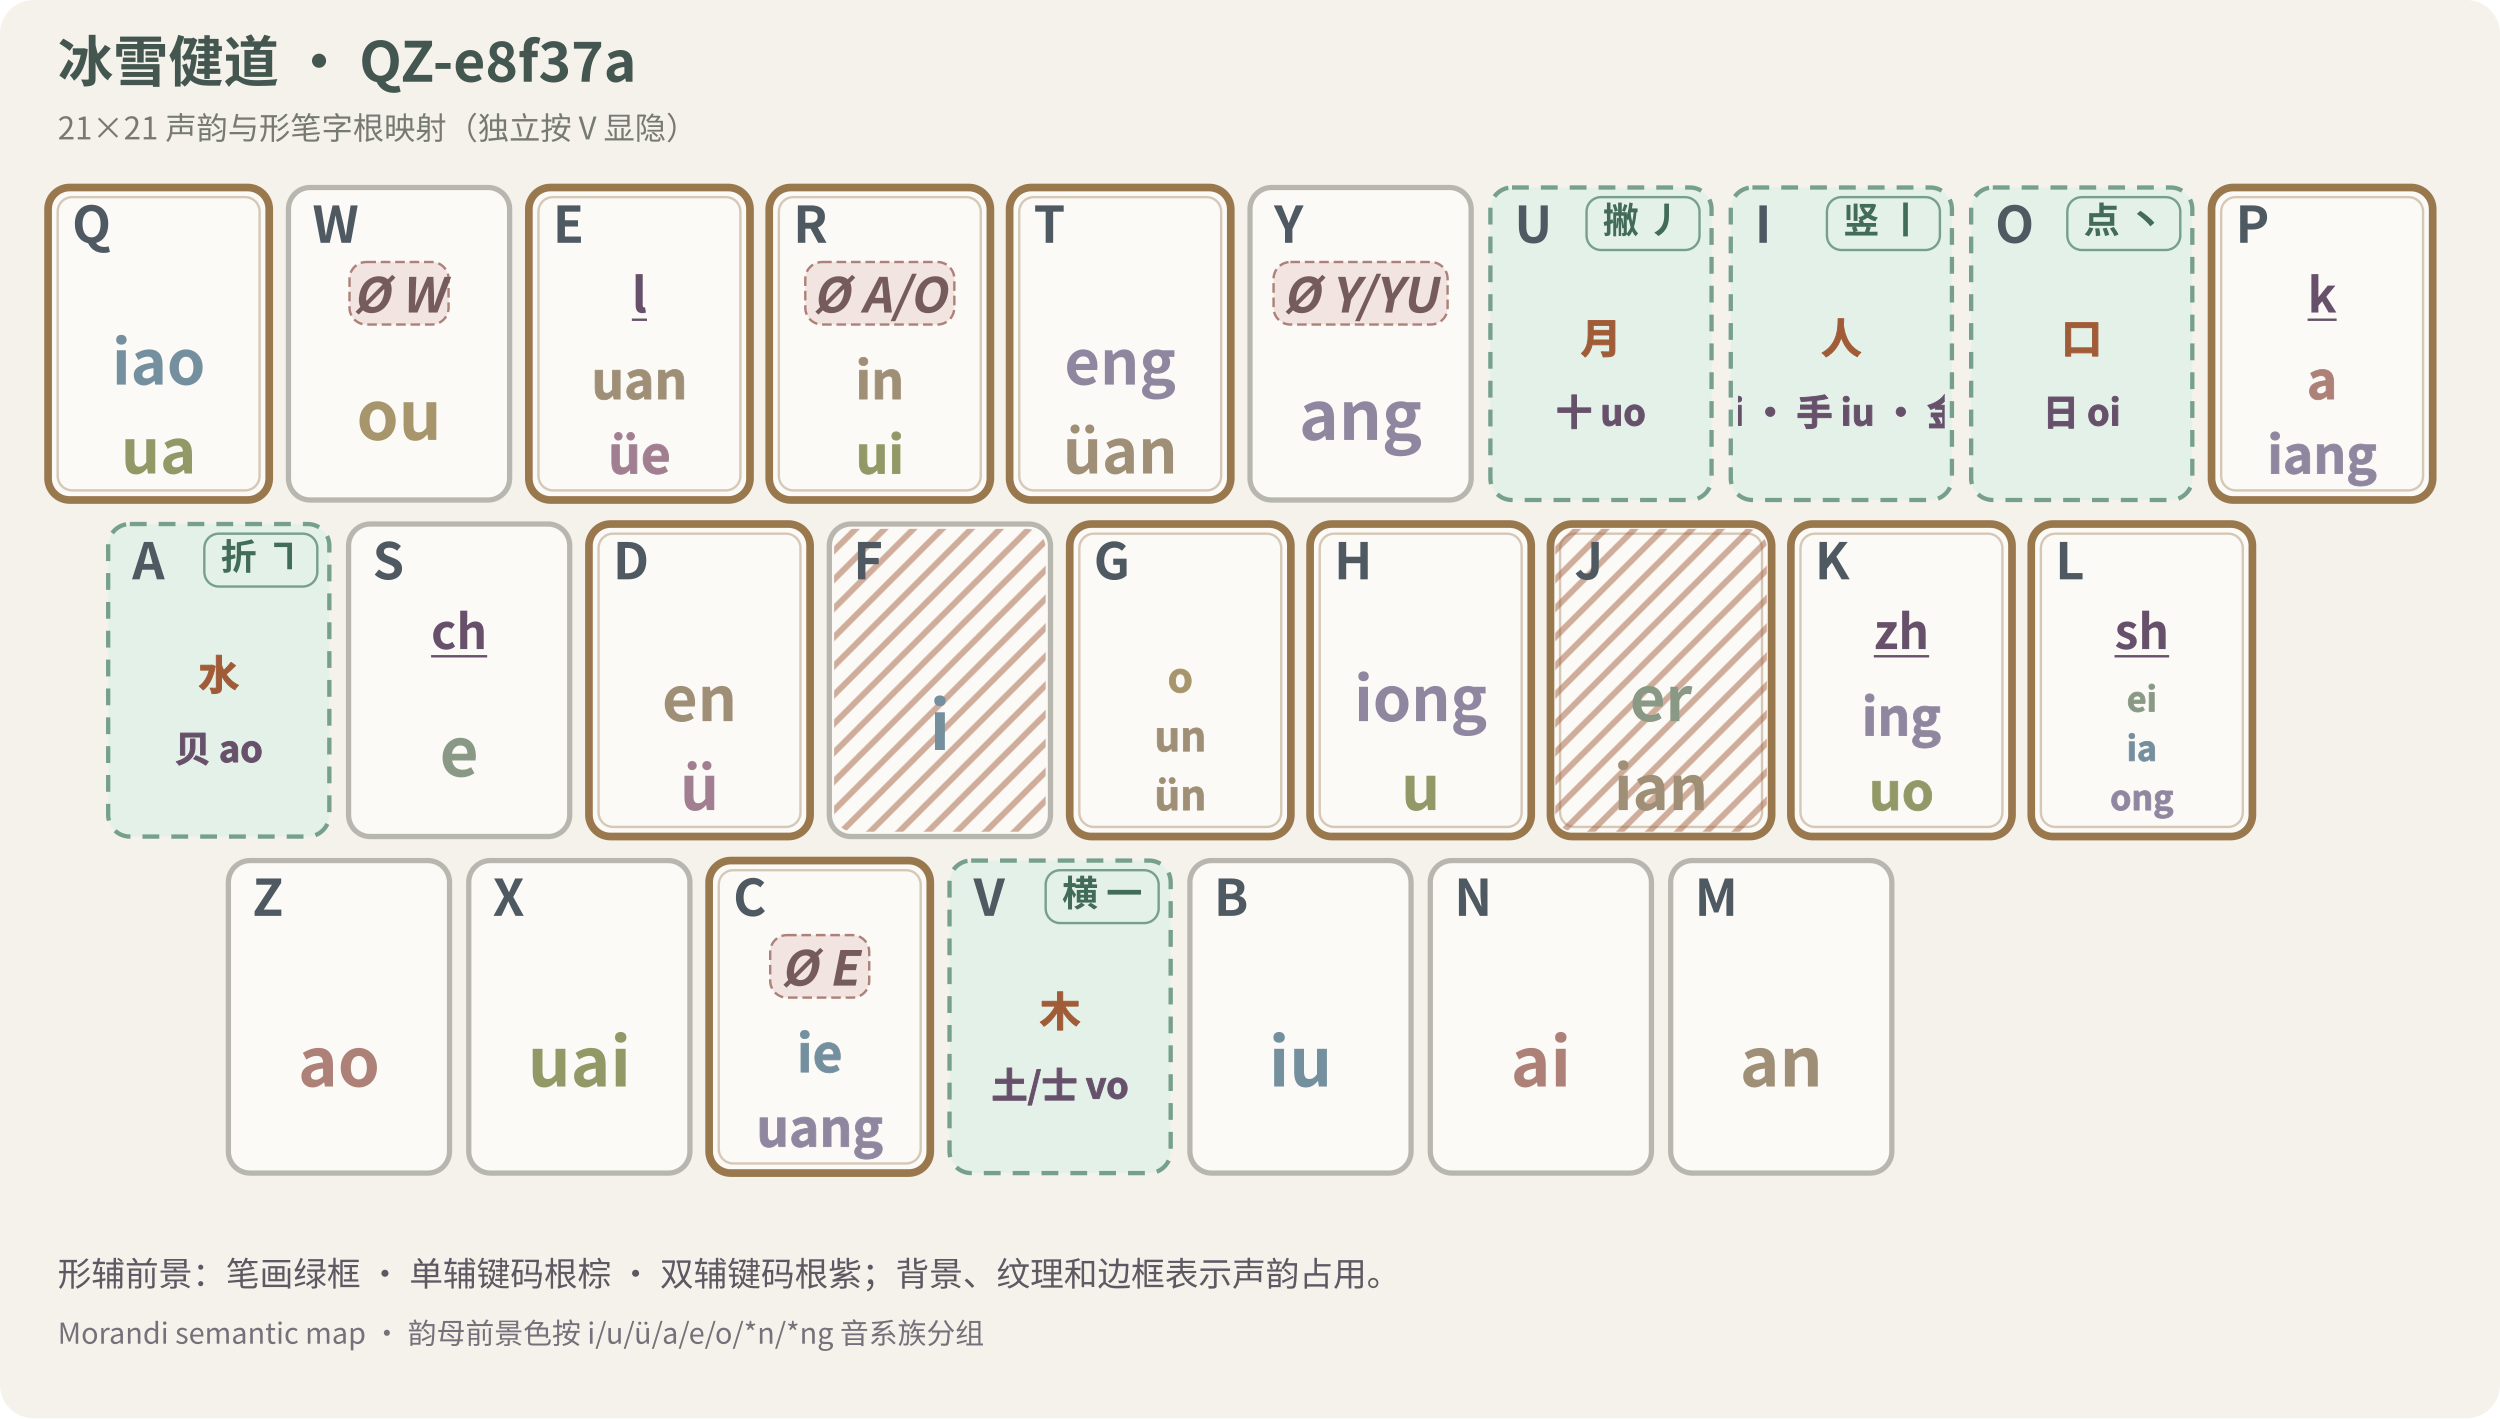
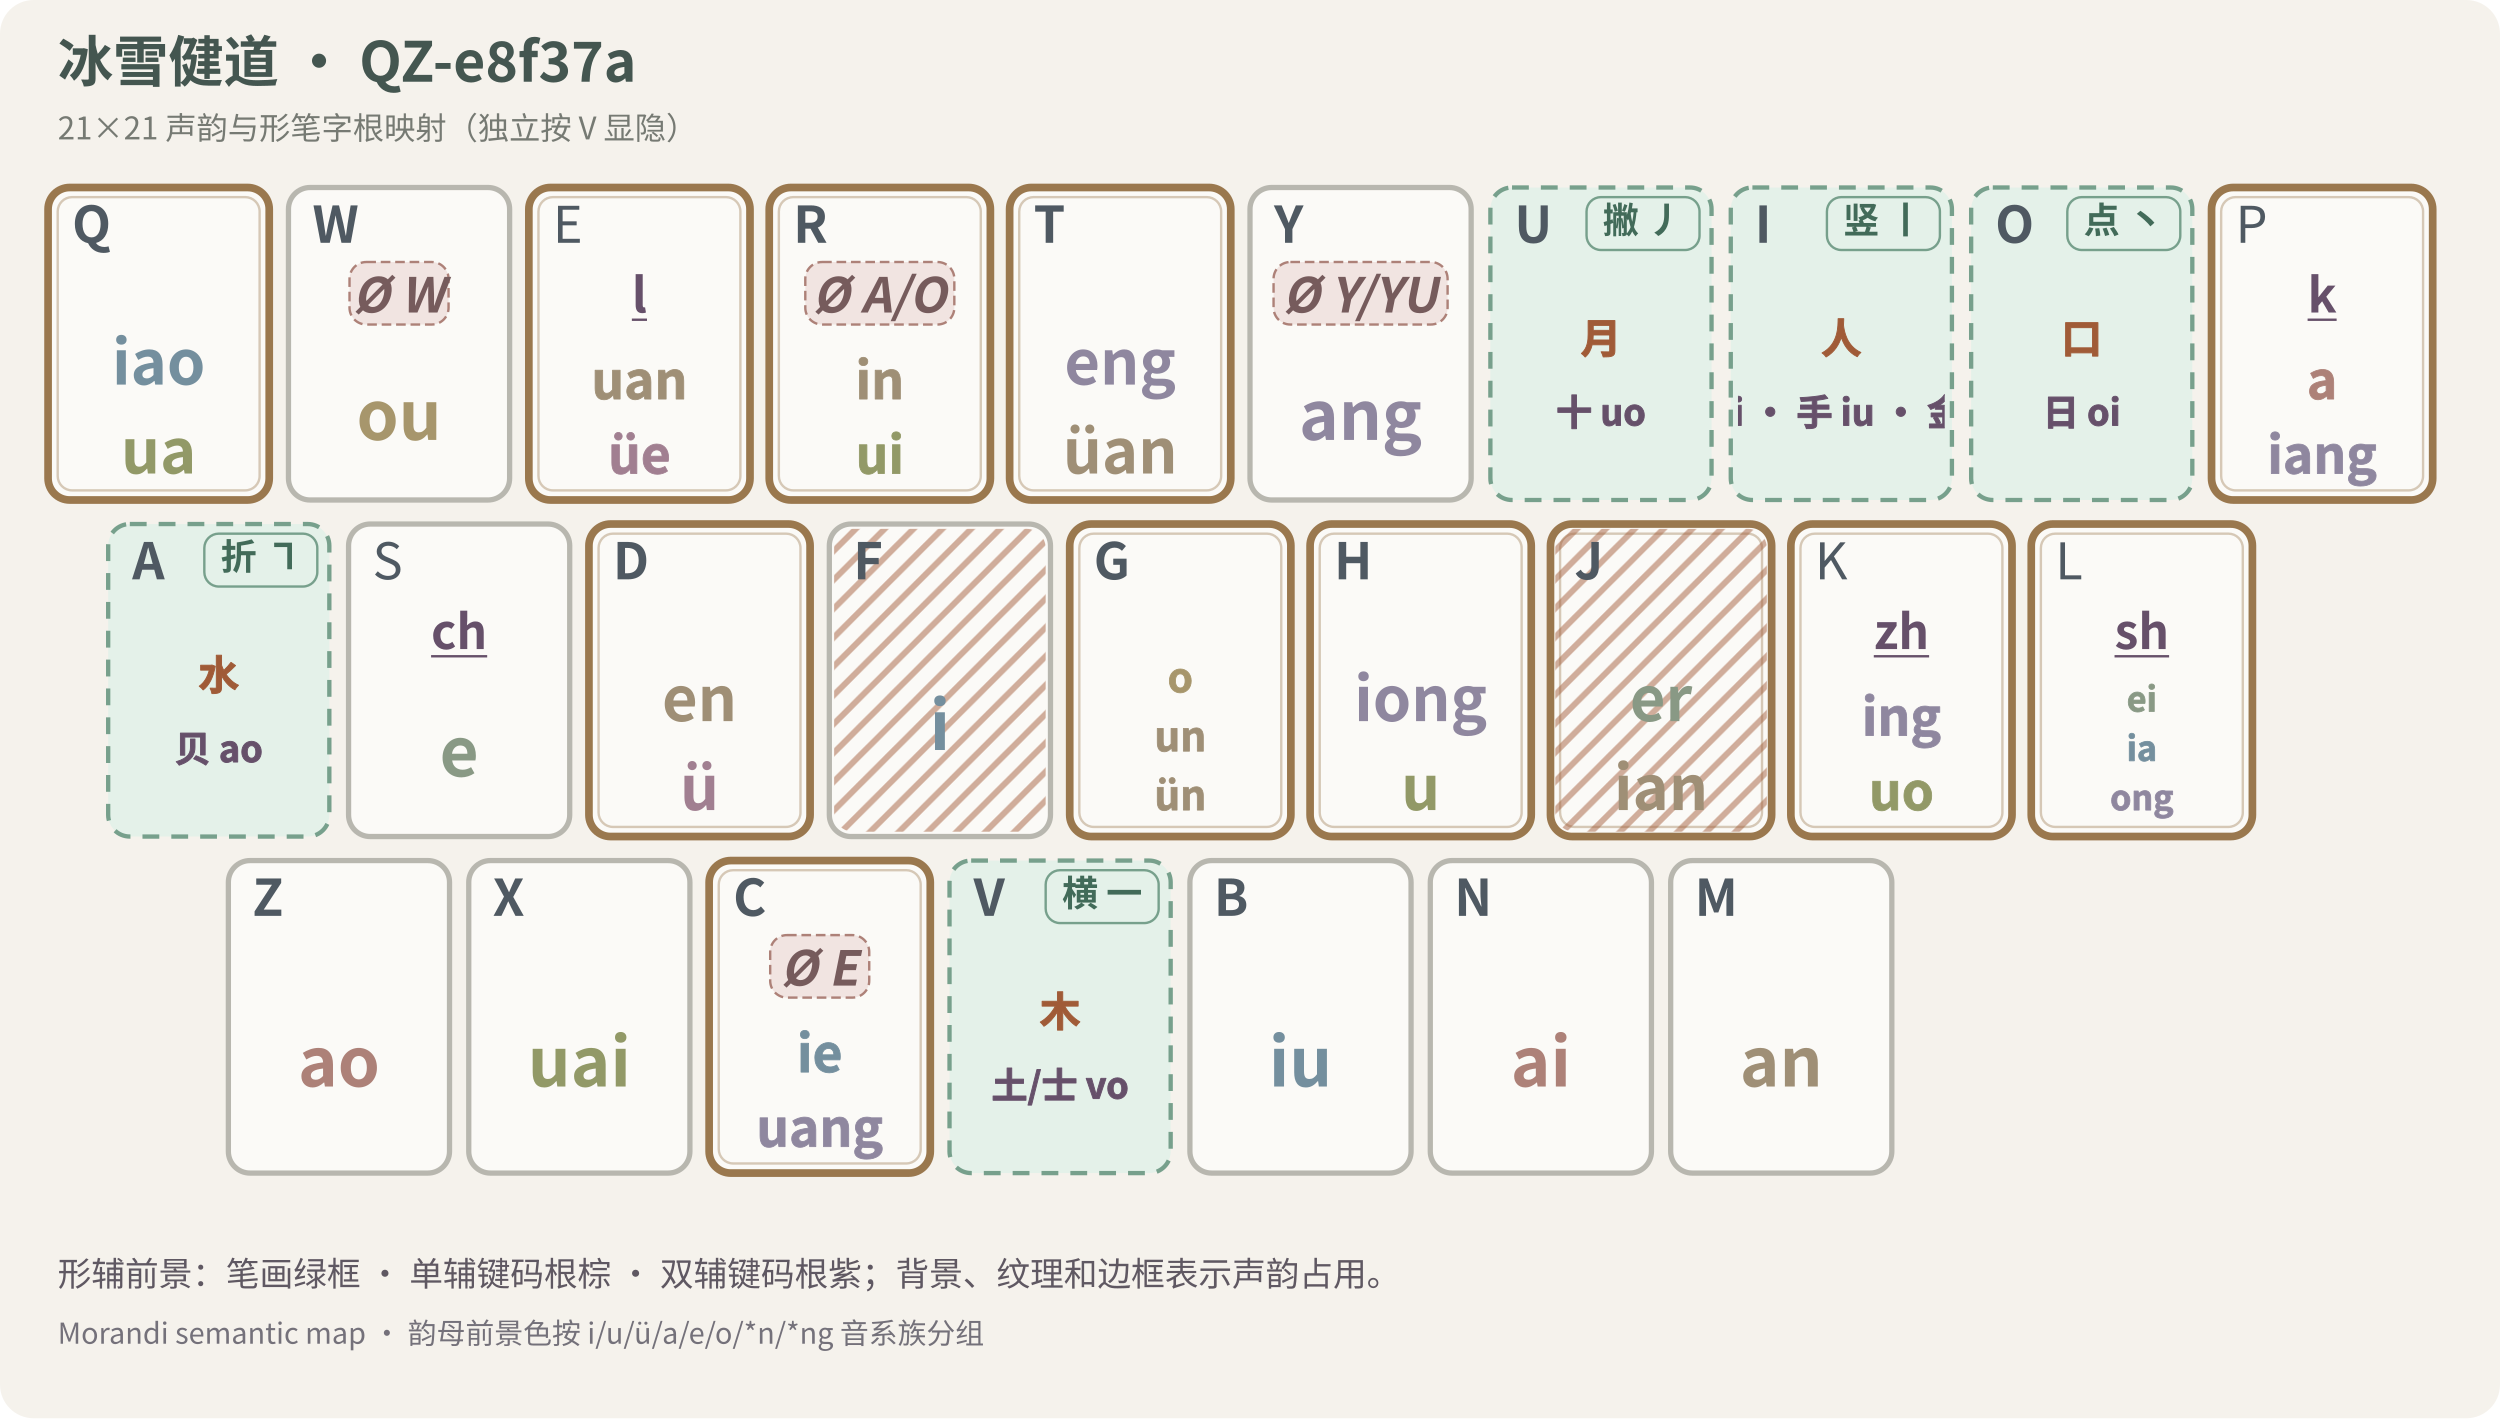
<svg xmlns="http://www.w3.org/2000/svg" class="keysvg nf4-keysvg" viewBox="0 0 1040 590" role="img" aria-labelledby="title desc">
  <defs>
    <pattern id="nf4-both" width="12" height="12" patternUnits="userSpaceOnUse">
      <rect width="12" height="12" fill="#fbfaf7" />
    </pattern>
    <pattern id="nf4-ionly" width="9" height="9" patternUnits="userSpaceOnUse">
      <rect width="9" height="9" fill="#e3eef4" />
      <path d="M2 0V9M7 0V9" stroke="#7399ad" stroke-opacity=".18" />
    </pattern>
    <pattern id="nf4-ronly" width="10" height="10" patternUnits="userSpaceOnUse">
      <rect width="10" height="10" fill="#f6ebd6" />
      <circle cx="3" cy="3" r="1.15" fill="#b39253" fill-opacity=".3" />
    </pattern>
    <pattern id="nf4-none" width="10" height="10" patternUnits="userSpaceOnUse">
      <rect width="10" height="10" fill="#eeece8" />
      <path d="M0 10L10 0" stroke="#aaa6a4" stroke-opacity=".14" />
    </pattern>
    <pattern id="nf4-multi" width="9" height="9" patternUnits="userSpaceOnUse">
      <rect width="9" height="9" fill="#f8efe2" />
      <path d="M-2 2L2-2M0 9L9 0M7 11L11 7" stroke="#9a784e" stroke-width="1.6" stroke-opacity=".27" />
    </pattern>
    <pattern id="nf4-anchor" width="12" height="12" patternUnits="userSpaceOnUse">
      <path d="M-3 3L3-3M0 12L12 0M9 15L15 9" stroke="#a05b37" stroke-width="2.5" stroke-opacity=".48" />
    </pattern>
  </defs>
  <rect width="1040" height="590" rx="14" fill="#f5f2ec" />
  <text x="24" y="34" font-family="Microsoft YaHei UI, Noto Sans CJK SC, sans-serif" font-size="23" fill="#445650" text-anchor="start" font-weight="760">冰雪健道 · QZ-e8f37a</text>
  <text x="24" y="58" font-family="Microsoft YaHei UI, Noto Sans CJK SC, sans-serif" font-size="13" fill="#767a73" text-anchor="start" font-weight="500">21×21 声韵与形笔字根映射（独立按 V 显隐）</text>
  <g data-key="Q" data-role="sound" data-multi="true">
    <clipPath id="snow_jiandao-clip-0-0">
      <rect x="23" y="81" width="86" height="124" rx="7" />
    </clipPath>
    <rect x="20" y="78" width="92" height="130" rx="9" fill="#fbfaf7" stroke="#9a784e" stroke-width="3.2" />
    <rect x="24" y="82" width="84" height="122" rx="6" fill="none" stroke="#9a784e" stroke-opacity=".38" />
    <g clip-path="url(#snow_jiandao-clip-0-0)">
      <text x="30" y="101" font-family="Microsoft YaHei UI, Noto Sans CJK SC, sans-serif" font-size="21" fill="#4f5962" text-anchor="start" font-weight="800" data-key-label="true">Q</text>
      <text x="66" y="160" font-family="Microsoft YaHei UI, Noto Sans CJK SC, sans-serif" font-size="25.53" fill="#748f9e" text-anchor="middle" font-weight="600" data-final="iao">iao</text>
      <text x="66" y="197" font-family="Microsoft YaHei UI, Noto Sans CJK SC, sans-serif" font-size="25.53" fill="#929967" text-anchor="middle" font-weight="600" data-final="ua">ua</text>
    </g>
  </g>
  <g data-key="W" data-role="sound">
    <clipPath id="snow_jiandao-clip-0-1">
      <rect x="123" y="81" width="86" height="124" rx="7" />
    </clipPath>
    <rect x="120" y="78" width="92" height="130" rx="9" fill="#fbfaf7" stroke="#b8b7af" stroke-width="2.2" />
    <g clip-path="url(#snow_jiandao-clip-0-1)">
      <text x="130" y="101" font-family="Microsoft YaHei UI, Noto Sans CJK SC, sans-serif" font-size="21" fill="#4f5962" text-anchor="start" font-weight="800" data-key-label="true">W</text>
      <rect x="145.4" y="109" width="41.2" height="26" rx="7" fill="#f1e4e1" stroke="#ad8178" stroke-dasharray="4 2" />
      <text x="166" y="130" text-anchor="middle" font-family="Microsoft YaHei UI, Noto Sans CJK SC, sans-serif" font-size="20" font-weight="700" font-style="italic" fill="#765b5c">Ø W</text>
      <text x="166" y="183" font-family="Microsoft YaHei UI, Noto Sans CJK SC, sans-serif" font-size="28" fill="#a7966c" text-anchor="middle" font-weight="600" data-final="ou">ou</text>
    </g>
  </g>
  <g data-key="E" data-role="sound" data-multi="true">
    <clipPath id="snow_jiandao-clip-0-2">
      <rect x="223" y="81" width="86" height="124" rx="7" />
    </clipPath>
    <rect x="220" y="78" width="92" height="130" rx="9" fill="#fbfaf7" stroke="#9a784e" stroke-width="3.2" />
    <rect x="224" y="82" width="84" height="122" rx="6" fill="none" stroke="#9a784e" stroke-opacity=".38" />
    <g clip-path="url(#snow_jiandao-clip-0-2)">
-       <text x="230" y="101" font-family="Microsoft YaHei UI, Noto Sans CJK SC, sans-serif" font-size="21" fill="#4f5962" text-anchor="start" font-weight="800" data-key-label="true">E</text>
+       <text x="230" y="101" font-family="Microsoft YaHei UI, Noto Sans CJK SC, sans-serif" font-size="21" fill="#4f5962" text-anchor="start" font-weight="500" data-key-label="true">E</text>
      <text x="266" y="130" text-anchor="middle" font-family="Microsoft YaHei UI, Noto Sans CJK SC, sans-serif" font-size="20" font-weight="700" text-decoration="underline" fill="#66506a">l</text>
      <text x="266" y="166" font-family="Microsoft YaHei UI, Noto Sans CJK SC, sans-serif" font-size="21.39" fill="#9f8f76" text-anchor="middle" font-weight="800" data-final="uan" paint-order="stroke" stroke="#9f8f76" stroke-width="0.35" stroke-linejoin="round">uan</text>
      <text x="266" y="197" font-family="Microsoft YaHei UI, Noto Sans CJK SC, sans-serif" font-size="21.39" fill="#a17f91" text-anchor="middle" font-weight="800" data-final="ve" paint-order="stroke" stroke="#a17f91" stroke-width="0.35" stroke-linejoin="round">üe</text>
    </g>
  </g>
  <g data-key="R" data-role="sound" data-multi="true">
    <clipPath id="snow_jiandao-clip-0-3">
      <rect x="323" y="81" width="86" height="124" rx="7" />
    </clipPath>
    <rect x="320" y="78" width="92" height="130" rx="9" fill="#fbfaf7" stroke="#9a784e" stroke-width="3.2" />
    <rect x="324" y="82" width="84" height="122" rx="6" fill="none" stroke="#9a784e" stroke-opacity=".38" />
    <g clip-path="url(#snow_jiandao-clip-0-3)">
      <text x="330" y="101" font-family="Microsoft YaHei UI, Noto Sans CJK SC, sans-serif" font-size="21" fill="#4f5962" text-anchor="start" font-weight="800" data-key-label="true">R</text>
      <rect x="335" y="109" width="62" height="26" rx="7" fill="#f1e4e1" stroke="#ad8178" stroke-dasharray="4 2" />
      <text x="366" y="130" text-anchor="middle" font-family="Microsoft YaHei UI, Noto Sans CJK SC, sans-serif" font-size="20" font-weight="700" font-style="italic" fill="#765b5c">Ø A/O</text>
      <text x="366" y="166" font-family="Microsoft YaHei UI, Noto Sans CJK SC, sans-serif" font-size="21.39" fill="#9f8f76" text-anchor="middle" font-weight="800" data-final="in" paint-order="stroke" stroke="#9f8f76" stroke-width="0.35" stroke-linejoin="round">in</text>
      <text x="366" y="197" font-family="Microsoft YaHei UI, Noto Sans CJK SC, sans-serif" font-size="21.39" fill="#929967" text-anchor="middle" font-weight="800" data-final="ui" paint-order="stroke" stroke="#929967" stroke-width="0.35" stroke-linejoin="round">ui</text>
    </g>
  </g>
  <g data-key="T" data-role="sound" data-multi="true">
    <clipPath id="snow_jiandao-clip-0-4">
      <rect x="423" y="81" width="86" height="124" rx="7" />
    </clipPath>
    <rect x="420" y="78" width="92" height="130" rx="9" fill="#fbfaf7" stroke="#9a784e" stroke-width="3.2" />
    <rect x="424" y="82" width="84" height="122" rx="6" fill="none" stroke="#9a784e" stroke-opacity=".38" />
    <g clip-path="url(#snow_jiandao-clip-0-4)">
      <text x="430" y="101" font-family="Microsoft YaHei UI, Noto Sans CJK SC, sans-serif" font-size="21" fill="#4f5962" text-anchor="start" font-weight="800" data-key-label="true">T</text>
      <text x="466" y="160" font-family="Microsoft YaHei UI, Noto Sans CJK SC, sans-serif" font-size="25.53" fill="#8f879f" text-anchor="middle" font-weight="600" data-final="eng">eng</text>
      <text x="466" y="197" font-family="Microsoft YaHei UI, Noto Sans CJK SC, sans-serif" font-size="25.53" fill="#9f8f76" text-anchor="middle" font-weight="600" data-final="van">üan</text>
    </g>
  </g>
  <g data-key="Y" data-role="sound">
    <clipPath id="snow_jiandao-clip-0-5">
      <rect x="523" y="81" width="86" height="124" rx="7" />
    </clipPath>
    <rect x="520" y="78" width="92" height="130" rx="9" fill="#fbfaf7" stroke="#b8b7af" stroke-width="2.2" />
    <g clip-path="url(#snow_jiandao-clip-0-5)">
      <text x="530" y="101" font-family="Microsoft YaHei UI, Noto Sans CJK SC, sans-serif" font-size="21" fill="#4f5962" text-anchor="start" font-weight="800" data-key-label="true">Y</text>
      <rect x="529.8" y="109" width="72.4" height="26" rx="7" fill="#f1e4e1" stroke="#ad8178" stroke-dasharray="4 2" />
      <text x="566" y="130" text-anchor="middle" font-family="Microsoft YaHei UI, Noto Sans CJK SC, sans-serif" font-size="20" font-weight="700" font-style="italic" fill="#765b5c">Ø Y/YU</text>
      <text x="566" y="183" font-family="Microsoft YaHei UI, Noto Sans CJK SC, sans-serif" font-size="28" fill="#8f879f" text-anchor="middle" font-weight="600" data-final="ang">ang</text>
    </g>
  </g>
  <g data-key="U" data-role="auxiliary-only">
    <clipPath id="snow_jiandao-clip-0-6">
      <rect x="623" y="81" width="86" height="124" rx="7" />
    </clipPath>
    <rect x="620" y="78" width="92" height="130" rx="9" fill="#e4f1e9" stroke="#77a08c" stroke-width="1.8" stroke-dasharray="7 5" />
    <g clip-path="url(#snow_jiandao-clip-0-6)">
      <text x="630" y="101" font-family="Microsoft YaHei UI, Noto Sans CJK SC, sans-serif" font-size="21" fill="#4f5962" text-anchor="start" font-weight="800" data-key-label="true">U</text>
      <g data-aux-badge="stroke">
        <rect x="660" y="82" width="47" height="22" rx="6" fill="#e4f1e9" stroke="#77a08c" />
        <text x="683.5" y="97" font-family="Microsoft YaHei UI, Noto Sans CJK SC, sans-serif" font-size="15" fill="#426b59" text-anchor="middle" font-weight="750" data-aux-kind="stroke">撇 丿</text>
      </g>
      <text x="666" y="147" font-family="Microsoft YaHei UI, Noto Sans CJK SC, sans-serif" font-size="17" fill="#a05b37" text-anchor="middle" font-weight="800" data-aux-kind="single-root" paint-order="stroke" stroke="#a05b37" stroke-width="0.4" stroke-linejoin="round">月</text>
      <text x="666" y="177" font-family="Microsoft YaHei UI, Noto Sans CJK SC, sans-serif" font-size="15" fill="#66506a" text-anchor="middle" font-weight="800" data-aux-kind="double-root" paint-order="stroke" stroke="#66506a" stroke-width="0.4" stroke-linejoin="round">十 uo</text>
    </g>
  </g>
  <g data-key="I" data-role="auxiliary-only">
    <clipPath id="snow_jiandao-clip-0-7">
      <rect x="723" y="81" width="86" height="124" rx="7" />
    </clipPath>
    <rect x="720" y="78" width="92" height="130" rx="9" fill="#e4f1e9" stroke="#77a08c" stroke-width="1.8" stroke-dasharray="7 5" />
    <g clip-path="url(#snow_jiandao-clip-0-7)">
      <text x="730" y="101" font-family="Microsoft YaHei UI, Noto Sans CJK SC, sans-serif" font-size="21" fill="#4f5962" text-anchor="start" font-weight="800" data-key-label="true">I</text>
      <g data-aux-badge="stroke">
        <rect x="760" y="82" width="47" height="22" rx="6" fill="#e4f1e9" stroke="#77a08c" />
        <text x="783.5" y="97" font-family="Microsoft YaHei UI, Noto Sans CJK SC, sans-serif" font-size="15" fill="#426b59" text-anchor="middle" font-weight="750" data-aux-kind="stroke">竖 丨</text>
      </g>
      <text x="766" y="147" font-family="Microsoft YaHei UI, Noto Sans CJK SC, sans-serif" font-size="17" fill="#a05b37" text-anchor="middle" font-weight="800" data-aux-kind="single-root" paint-order="stroke" stroke="#a05b37" stroke-width="0.4" stroke-linejoin="round">人</text>
      <text x="766" y="177" font-family="Microsoft YaHei UI, Noto Sans CJK SC, sans-serif" font-size="15" fill="#66506a" text-anchor="middle" font-weight="800" data-aux-kind="double-root" textLength="76" lengthAdjust="spacingAndGlyphs" paint-order="stroke" stroke="#66506a" stroke-width="0.4" stroke-linejoin="round">艹 ii · 手 iu · 金 io</text>
    </g>
  </g>
  <g data-key="O" data-role="auxiliary-only">
    <clipPath id="snow_jiandao-clip-0-8">
      <rect x="823" y="81" width="86" height="124" rx="7" />
    </clipPath>
    <rect x="820" y="78" width="92" height="130" rx="9" fill="#e4f1e9" stroke="#77a08c" stroke-width="1.8" stroke-dasharray="7 5" />
    <g clip-path="url(#snow_jiandao-clip-0-8)">
      <text x="830" y="101" font-family="Microsoft YaHei UI, Noto Sans CJK SC, sans-serif" font-size="21" fill="#4f5962" text-anchor="start" font-weight="800" data-key-label="true">O</text>
      <g data-aux-badge="stroke">
        <rect x="860" y="82" width="47" height="22" rx="6" fill="#e4f1e9" stroke="#77a08c" />
        <text x="883.5" y="97" font-family="Microsoft YaHei UI, Noto Sans CJK SC, sans-serif" font-size="15" fill="#426b59" text-anchor="middle" font-weight="750" data-aux-kind="stroke">点 丶</text>
      </g>
      <text x="866" y="147" font-family="Microsoft YaHei UI, Noto Sans CJK SC, sans-serif" font-size="17" fill="#a05b37" text-anchor="middle" font-weight="800" data-aux-kind="single-root" paint-order="stroke" stroke="#a05b37" stroke-width="0.4" stroke-linejoin="round">口</text>
      <text x="866" y="177" font-family="Microsoft YaHei UI, Noto Sans CJK SC, sans-serif" font-size="15" fill="#66506a" text-anchor="middle" font-weight="800" data-aux-kind="double-root" paint-order="stroke" stroke="#66506a" stroke-width="0.4" stroke-linejoin="round">日 oi</text>
    </g>
  </g>
  <g data-key="P" data-role="sound" data-multi="true">
    <clipPath id="snow_jiandao-clip-0-9">
      <rect x="923" y="81" width="86" height="124" rx="7" />
    </clipPath>
    <rect x="920" y="78" width="92" height="130" rx="9" fill="#fbfaf7" stroke="#9a784e" stroke-width="3.2" />
    <rect x="924" y="82" width="84" height="122" rx="6" fill="none" stroke="#9a784e" stroke-opacity=".38" />
    <g clip-path="url(#snow_jiandao-clip-0-9)">
-       <text x="930" y="101" font-family="Microsoft YaHei UI, Noto Sans CJK SC, sans-serif" font-size="21" fill="#4f5962" text-anchor="start" font-weight="800" data-key-label="true">P</text>
+       <text x="930" y="101" font-family="Microsoft YaHei UI, Noto Sans CJK SC, sans-serif" font-size="21" fill="#4f5962" text-anchor="start" font-weight="500" data-key-label="true">P</text>
      <text x="966" y="130" text-anchor="middle" font-family="Microsoft YaHei UI, Noto Sans CJK SC, sans-serif" font-size="20" font-weight="700" text-decoration="underline" fill="#66506a">k</text>
      <text x="966" y="166" font-family="Microsoft YaHei UI, Noto Sans CJK SC, sans-serif" font-size="21.39" fill="#ad8178" text-anchor="middle" font-weight="800" data-final="a" paint-order="stroke" stroke="#ad8178" stroke-width="0.35" stroke-linejoin="round">a</text>
      <text x="966" y="197" font-family="Microsoft YaHei UI, Noto Sans CJK SC, sans-serif" font-size="21.39" fill="#8f879f" text-anchor="middle" font-weight="800" data-final="iang" paint-order="stroke" stroke="#8f879f" stroke-width="0.35" stroke-linejoin="round">iang</text>
    </g>
  </g>
  <g data-key="A" data-role="auxiliary-only">
    <clipPath id="snow_jiandao-clip-1-0">
      <rect x="48" y="221" width="86" height="124" rx="7" />
    </clipPath>
    <rect x="45" y="218" width="92" height="130" rx="9" fill="#e4f1e9" stroke="#77a08c" stroke-width="1.8" stroke-dasharray="7 5" />
    <g clip-path="url(#snow_jiandao-clip-1-0)">
      <text x="55" y="241" font-family="Microsoft YaHei UI, Noto Sans CJK SC, sans-serif" font-size="21" fill="#4f5962" text-anchor="start" font-weight="800" data-key-label="true">A</text>
      <g data-aux-badge="stroke">
        <rect x="85" y="222" width="47" height="22" rx="6" fill="#e4f1e9" stroke="#77a08c" />
        <text x="108.5" y="237" font-family="Microsoft YaHei UI, Noto Sans CJK SC, sans-serif" font-size="15" fill="#426b59" text-anchor="middle" font-weight="750" data-aux-kind="stroke">折 ㇕</text>
      </g>
      <text x="91" y="287" font-family="Microsoft YaHei UI, Noto Sans CJK SC, sans-serif" font-size="17" fill="#a05b37" text-anchor="middle" font-weight="800" data-aux-kind="single-root" paint-order="stroke" stroke="#a05b37" stroke-width="0.4" stroke-linejoin="round">水</text>
      <text x="91" y="317" font-family="Microsoft YaHei UI, Noto Sans CJK SC, sans-serif" font-size="15" fill="#66506a" text-anchor="middle" font-weight="800" data-aux-kind="double-root" paint-order="stroke" stroke="#66506a" stroke-width="0.4" stroke-linejoin="round">贝 ao</text>
    </g>
  </g>
  <g data-key="S" data-role="sound">
    <clipPath id="snow_jiandao-clip-1-1">
      <rect x="148" y="221" width="86" height="124" rx="7" />
    </clipPath>
    <rect x="145" y="218" width="92" height="130" rx="9" fill="#fbfaf7" stroke="#b8b7af" stroke-width="2.2" />
    <g clip-path="url(#snow_jiandao-clip-1-1)">
-       <text x="155" y="241" font-family="Microsoft YaHei UI, Noto Sans CJK SC, sans-serif" font-size="21" fill="#4f5962" text-anchor="start" font-weight="800" data-key-label="true">S</text>
+       <text x="155" y="241" font-family="Microsoft YaHei UI, Noto Sans CJK SC, sans-serif" font-size="21" fill="#4f5962" text-anchor="start" font-weight="500" data-key-label="true">S</text>
      <text x="191" y="270" text-anchor="middle" font-family="Microsoft YaHei UI, Noto Sans CJK SC, sans-serif" font-size="20" font-weight="700" text-decoration="underline" fill="#66506a">ch</text>
      <text x="191" y="323" font-family="Microsoft YaHei UI, Noto Sans CJK SC, sans-serif" font-size="28" fill="#899985" text-anchor="middle" font-weight="600" data-final="e">e</text>
    </g>
  </g>
  <g data-key="D" data-role="sound" data-multi="true">
    <clipPath id="snow_jiandao-clip-1-2">
      <rect x="248" y="221" width="86" height="124" rx="7" />
    </clipPath>
    <rect x="245" y="218" width="92" height="130" rx="9" fill="#fbfaf7" stroke="#9a784e" stroke-width="3.2" />
    <rect x="249" y="222" width="84" height="122" rx="6" fill="none" stroke="#9a784e" stroke-opacity=".38" />
    <g clip-path="url(#snow_jiandao-clip-1-2)">
      <text x="255" y="241" font-family="Microsoft YaHei UI, Noto Sans CJK SC, sans-serif" font-size="21" fill="#4f5962" text-anchor="start" font-weight="800" data-key-label="true">D</text>
      <text x="291" y="300" font-family="Microsoft YaHei UI, Noto Sans CJK SC, sans-serif" font-size="25.53" fill="#9f8f76" text-anchor="middle" font-weight="600" data-final="en">en</text>
      <text x="291" y="337" font-family="Microsoft YaHei UI, Noto Sans CJK SC, sans-serif" font-size="25.53" fill="#a17f91" text-anchor="middle" font-weight="600" data-final="v">ü</text>
    </g>
  </g>
  <g data-key="F" data-role="sound">
    <clipPath id="snow_jiandao-clip-1-3">
      <rect x="348" y="221" width="86" height="124" rx="7" />
    </clipPath>
    <rect x="345" y="218" width="92" height="130" rx="9" fill="#fbfaf7" stroke="#b8b7af" stroke-width="2.2" />
    <rect x="347" y="220" width="88" height="126" rx="8" fill="url(#nf4-anchor)" pointer-events="none" />
    <g clip-path="url(#snow_jiandao-clip-1-3)">
      <text x="355" y="241" font-family="Microsoft YaHei UI, Noto Sans CJK SC, sans-serif" font-size="21" fill="#4f5962" text-anchor="start" font-weight="800" data-key-label="true">F</text>
      <text x="391" y="312" font-family="Microsoft YaHei UI, Noto Sans CJK SC, sans-serif" font-size="28" fill="#748f9e" text-anchor="middle" font-weight="600" data-final="i">i</text>
    </g>
  </g>
  <g data-key="G" data-role="sound" data-multi="true">
    <clipPath id="snow_jiandao-clip-1-4">
      <rect x="448" y="221" width="86" height="124" rx="7" />
    </clipPath>
    <rect x="445" y="218" width="92" height="130" rx="9" fill="#fbfaf7" stroke="#9a784e" stroke-width="3.2" />
    <rect x="449" y="222" width="84" height="122" rx="6" fill="none" stroke="#9a784e" stroke-opacity=".38" />
    <g clip-path="url(#snow_jiandao-clip-1-4)">
      <text x="455" y="241" font-family="Microsoft YaHei UI, Noto Sans CJK SC, sans-serif" font-size="21" fill="#4f5962" text-anchor="start" font-weight="800" data-key-label="true">G</text>
      <text x="491" y="288" font-family="Microsoft YaHei UI, Noto Sans CJK SC, sans-serif" font-size="16.905" fill="#a7966c" text-anchor="middle" font-weight="800" data-final="o" paint-order="stroke" stroke="#a7966c" stroke-width="0.35" stroke-linejoin="round">o</text>
      <text x="491" y="312.5" font-family="Microsoft YaHei UI, Noto Sans CJK SC, sans-serif" font-size="16.905" fill="#9f8f76" text-anchor="middle" font-weight="800" data-final="un" paint-order="stroke" stroke="#9f8f76" stroke-width="0.35" stroke-linejoin="round">un</text>
      <text x="491" y="337" font-family="Microsoft YaHei UI, Noto Sans CJK SC, sans-serif" font-size="16.905" fill="#9f8f76" text-anchor="middle" font-weight="800" data-final="vn" paint-order="stroke" stroke="#9f8f76" stroke-width="0.35" stroke-linejoin="round">ün</text>
    </g>
  </g>
  <g data-key="H" data-role="sound" data-multi="true">
    <clipPath id="snow_jiandao-clip-1-5">
      <rect x="548" y="221" width="86" height="124" rx="7" />
    </clipPath>
    <rect x="545" y="218" width="92" height="130" rx="9" fill="#fbfaf7" stroke="#9a784e" stroke-width="3.2" />
    <rect x="549" y="222" width="84" height="122" rx="6" fill="none" stroke="#9a784e" stroke-opacity=".38" />
    <g clip-path="url(#snow_jiandao-clip-1-5)">
      <text x="555" y="241" font-family="Microsoft YaHei UI, Noto Sans CJK SC, sans-serif" font-size="21" fill="#4f5962" text-anchor="start" font-weight="800" data-key-label="true">H</text>
      <text x="591" y="300" font-family="Microsoft YaHei UI, Noto Sans CJK SC, sans-serif" font-size="25.53" fill="#8f879f" text-anchor="middle" font-weight="600" data-final="iong">iong</text>
      <text x="591" y="337" font-family="Microsoft YaHei UI, Noto Sans CJK SC, sans-serif" font-size="25.53" fill="#929967" text-anchor="middle" font-weight="600" data-final="u">u</text>
    </g>
  </g>
  <g data-key="J" data-role="sound" data-multi="true">
    <clipPath id="snow_jiandao-clip-1-6">
      <rect x="648" y="221" width="86" height="124" rx="7" />
    </clipPath>
    <rect x="645" y="218" width="92" height="130" rx="9" fill="#fbfaf7" stroke="#9a784e" stroke-width="3.2" />
    <rect x="649" y="222" width="84" height="122" rx="6" fill="none" stroke="#9a784e" stroke-opacity=".38" />
    <rect x="647" y="220" width="88" height="126" rx="8" fill="url(#nf4-anchor)" pointer-events="none" />
    <g clip-path="url(#snow_jiandao-clip-1-6)">
      <text x="655" y="241" font-family="Microsoft YaHei UI, Noto Sans CJK SC, sans-serif" font-size="21" fill="#4f5962" text-anchor="start" font-weight="800" data-key-label="true">J</text>
      <text x="691" y="300" font-family="Microsoft YaHei UI, Noto Sans CJK SC, sans-serif" font-size="25.53" fill="#899985" text-anchor="middle" font-weight="600" data-final="er">er</text>
      <text x="691" y="337" font-family="Microsoft YaHei UI, Noto Sans CJK SC, sans-serif" font-size="25.53" fill="#9f8f76" text-anchor="middle" font-weight="600" data-final="ian">ian</text>
    </g>
  </g>
  <g data-key="K" data-role="sound" data-multi="true">
    <clipPath id="snow_jiandao-clip-1-7">
      <rect x="748" y="221" width="86" height="124" rx="7" />
    </clipPath>
    <rect x="745" y="218" width="92" height="130" rx="9" fill="#fbfaf7" stroke="#9a784e" stroke-width="3.2" />
    <rect x="749" y="222" width="84" height="122" rx="6" fill="none" stroke="#9a784e" stroke-opacity=".38" />
    <g clip-path="url(#snow_jiandao-clip-1-7)">
-       <text x="755" y="241" font-family="Microsoft YaHei UI, Noto Sans CJK SC, sans-serif" font-size="21" fill="#4f5962" text-anchor="start" font-weight="800" data-key-label="true">K</text>
+       <text x="755" y="241" font-family="Microsoft YaHei UI, Noto Sans CJK SC, sans-serif" font-size="21" fill="#4f5962" text-anchor="start" font-weight="500" data-key-label="true">K</text>
      <text x="791" y="270" text-anchor="middle" font-family="Microsoft YaHei UI, Noto Sans CJK SC, sans-serif" font-size="20" font-weight="700" text-decoration="underline" fill="#66506a">zh</text>
      <text x="791" y="306" font-family="Microsoft YaHei UI, Noto Sans CJK SC, sans-serif" font-size="21.39" fill="#8f879f" text-anchor="middle" font-weight="800" data-final="ing" paint-order="stroke" stroke="#8f879f" stroke-width="0.35" stroke-linejoin="round">ing</text>
      <text x="791" y="337" font-family="Microsoft YaHei UI, Noto Sans CJK SC, sans-serif" font-size="21.39" fill="#929967" text-anchor="middle" font-weight="800" data-final="uo" paint-order="stroke" stroke="#929967" stroke-width="0.35" stroke-linejoin="round">uo</text>
    </g>
  </g>
  <g data-key="L" data-role="sound" data-multi="true">
    <clipPath id="snow_jiandao-clip-1-8">
      <rect x="848" y="221" width="86" height="124" rx="7" />
    </clipPath>
    <rect x="845" y="218" width="92" height="130" rx="9" fill="#fbfaf7" stroke="#9a784e" stroke-width="3.2" />
    <rect x="849" y="222" width="84" height="122" rx="6" fill="none" stroke="#9a784e" stroke-opacity=".38" />
    <g clip-path="url(#snow_jiandao-clip-1-8)">
-       <text x="855" y="241" font-family="Microsoft YaHei UI, Noto Sans CJK SC, sans-serif" font-size="21" fill="#4f5962" text-anchor="start" font-weight="800" data-key-label="true">L</text>
+       <text x="855" y="241" font-family="Microsoft YaHei UI, Noto Sans CJK SC, sans-serif" font-size="21" fill="#4f5962" text-anchor="start" font-weight="500" data-key-label="true">L</text>
      <text x="891" y="270" text-anchor="middle" font-family="Microsoft YaHei UI, Noto Sans CJK SC, sans-serif" font-size="20" font-weight="700" text-decoration="underline" fill="#66506a">sh</text>
      <text x="891" y="296" font-family="Microsoft YaHei UI, Noto Sans CJK SC, sans-serif" font-size="14.145" fill="#899985" text-anchor="middle" font-weight="800" data-final="ei" paint-order="stroke" stroke="#899985" stroke-width="0.35" stroke-linejoin="round">ei</text>
      <text x="891" y="316.5" font-family="Microsoft YaHei UI, Noto Sans CJK SC, sans-serif" font-size="14.145" fill="#748f9e" text-anchor="middle" font-weight="800" data-final="ia" paint-order="stroke" stroke="#748f9e" stroke-width="0.35" stroke-linejoin="round">ia</text>
      <text x="891" y="337" font-family="Microsoft YaHei UI, Noto Sans CJK SC, sans-serif" font-size="14.145" fill="#8f879f" text-anchor="middle" font-weight="800" data-final="ong" paint-order="stroke" stroke="#8f879f" stroke-width="0.35" stroke-linejoin="round">ong</text>
    </g>
  </g>
  <g data-key="Z" data-role="sound">
    <clipPath id="snow_jiandao-clip-2-0">
      <rect x="98" y="361" width="86" height="124" rx="7" />
    </clipPath>
    <rect x="95" y="358" width="92" height="130" rx="9" fill="#fbfaf7" stroke="#b8b7af" stroke-width="2.2" />
    <g clip-path="url(#snow_jiandao-clip-2-0)">
      <text x="105" y="381" font-family="Microsoft YaHei UI, Noto Sans CJK SC, sans-serif" font-size="21" fill="#4f5962" text-anchor="start" font-weight="800" data-key-label="true">Z</text>
      <text x="141" y="452" font-family="Microsoft YaHei UI, Noto Sans CJK SC, sans-serif" font-size="28" fill="#ad8178" text-anchor="middle" font-weight="600" data-final="ao">ao</text>
    </g>
  </g>
  <g data-key="X" data-role="sound">
    <clipPath id="snow_jiandao-clip-2-1">
      <rect x="198" y="361" width="86" height="124" rx="7" />
    </clipPath>
    <rect x="195" y="358" width="92" height="130" rx="9" fill="#fbfaf7" stroke="#b8b7af" stroke-width="2.2" />
    <g clip-path="url(#snow_jiandao-clip-2-1)">
      <text x="205" y="381" font-family="Microsoft YaHei UI, Noto Sans CJK SC, sans-serif" font-size="21" fill="#4f5962" text-anchor="start" font-weight="800" data-key-label="true">X</text>
      <text x="241" y="452" font-family="Microsoft YaHei UI, Noto Sans CJK SC, sans-serif" font-size="28" fill="#929967" text-anchor="middle" font-weight="600" data-final="uai">uai</text>
    </g>
  </g>
  <g data-key="C" data-role="sound" data-multi="true">
    <clipPath id="snow_jiandao-clip-2-2">
      <rect x="298" y="361" width="86" height="124" rx="7" />
    </clipPath>
    <rect x="295" y="358" width="92" height="130" rx="9" fill="#fbfaf7" stroke="#9a784e" stroke-width="3.2" />
    <rect x="299" y="362" width="84" height="122" rx="6" fill="none" stroke="#9a784e" stroke-opacity=".38" />
    <g clip-path="url(#snow_jiandao-clip-2-2)">
      <text x="305" y="381" font-family="Microsoft YaHei UI, Noto Sans CJK SC, sans-serif" font-size="21" fill="#4f5962" text-anchor="start" font-weight="800" data-key-label="true">C</text>
      <rect x="320.4" y="389" width="41.2" height="26" rx="7" fill="#f1e4e1" stroke="#ad8178" stroke-dasharray="4 2" />
      <text x="341" y="410" text-anchor="middle" font-family="Microsoft YaHei UI, Noto Sans CJK SC, sans-serif" font-size="20" font-weight="700" font-style="italic" fill="#765b5c">Ø E</text>
      <text x="341" y="446" font-family="Microsoft YaHei UI, Noto Sans CJK SC, sans-serif" font-size="21.39" fill="#748f9e" text-anchor="middle" font-weight="800" data-final="ie" paint-order="stroke" stroke="#748f9e" stroke-width="0.35" stroke-linejoin="round">ie</text>
      <text x="341" y="477" font-family="Microsoft YaHei UI, Noto Sans CJK SC, sans-serif" font-size="21.39" fill="#8f879f" text-anchor="middle" font-weight="800" data-final="uang" paint-order="stroke" stroke="#8f879f" stroke-width="0.35" stroke-linejoin="round">uang</text>
    </g>
  </g>
  <g data-key="V" data-role="auxiliary-only">
    <clipPath id="snow_jiandao-clip-2-3">
      <rect x="398" y="361" width="86" height="124" rx="7" />
    </clipPath>
    <rect x="395" y="358" width="92" height="130" rx="9" fill="#e4f1e9" stroke="#77a08c" stroke-width="1.8" stroke-dasharray="7 5" />
    <g clip-path="url(#snow_jiandao-clip-2-3)">
      <text x="405" y="381" font-family="Microsoft YaHei UI, Noto Sans CJK SC, sans-serif" font-size="21" fill="#4f5962" text-anchor="start" font-weight="800" data-key-label="true">V</text>
      <g data-aux-badge="stroke">
        <rect x="435" y="362" width="47" height="22" rx="6" fill="#e4f1e9" stroke="#77a08c" />
        <text x="458.5" y="377" font-family="Microsoft YaHei UI, Noto Sans CJK SC, sans-serif" font-size="15" fill="#426b59" text-anchor="middle" font-weight="750" data-aux-kind="stroke">横 一</text>
      </g>
      <text x="441" y="427" font-family="Microsoft YaHei UI, Noto Sans CJK SC, sans-serif" font-size="17" fill="#a05b37" text-anchor="middle" font-weight="800" data-aux-kind="single-root" paint-order="stroke" stroke="#a05b37" stroke-width="0.4" stroke-linejoin="round">木</text>
      <text x="441" y="457" font-family="Microsoft YaHei UI, Noto Sans CJK SC, sans-serif" font-size="15" fill="#66506a" text-anchor="middle" font-weight="800" data-aux-kind="double-root" paint-order="stroke" stroke="#66506a" stroke-width="0.4" stroke-linejoin="round">土/士 vo</text>
    </g>
  </g>
  <g data-key="B" data-role="sound">
    <clipPath id="snow_jiandao-clip-2-4">
      <rect x="498" y="361" width="86" height="124" rx="7" />
    </clipPath>
    <rect x="495" y="358" width="92" height="130" rx="9" fill="#fbfaf7" stroke="#b8b7af" stroke-width="2.2" />
    <g clip-path="url(#snow_jiandao-clip-2-4)">
      <text x="505" y="381" font-family="Microsoft YaHei UI, Noto Sans CJK SC, sans-serif" font-size="21" fill="#4f5962" text-anchor="start" font-weight="800" data-key-label="true">B</text>
      <text x="541" y="452" font-family="Microsoft YaHei UI, Noto Sans CJK SC, sans-serif" font-size="28" fill="#748f9e" text-anchor="middle" font-weight="600" data-final="iu">iu</text>
    </g>
  </g>
  <g data-key="N" data-role="sound">
    <clipPath id="snow_jiandao-clip-2-5">
      <rect x="598" y="361" width="86" height="124" rx="7" />
    </clipPath>
    <rect x="595" y="358" width="92" height="130" rx="9" fill="#fbfaf7" stroke="#b8b7af" stroke-width="2.2" />
    <g clip-path="url(#snow_jiandao-clip-2-5)">
      <text x="605" y="381" font-family="Microsoft YaHei UI, Noto Sans CJK SC, sans-serif" font-size="21" fill="#4f5962" text-anchor="start" font-weight="800" data-key-label="true">N</text>
      <text x="641" y="452" font-family="Microsoft YaHei UI, Noto Sans CJK SC, sans-serif" font-size="28" fill="#ad8178" text-anchor="middle" font-weight="600" data-final="ai">ai</text>
    </g>
  </g>
  <g data-key="M" data-role="sound">
    <clipPath id="snow_jiandao-clip-2-6">
      <rect x="698" y="361" width="86" height="124" rx="7" />
    </clipPath>
    <rect x="695" y="358" width="92" height="130" rx="9" fill="#fbfaf7" stroke="#b8b7af" stroke-width="2.2" />
    <g clip-path="url(#snow_jiandao-clip-2-6)">
      <text x="705" y="381" font-family="Microsoft YaHei UI, Noto Sans CJK SC, sans-serif" font-size="21" fill="#4f5962" text-anchor="start" font-weight="800" data-key-label="true">M</text>
      <text x="741" y="452" font-family="Microsoft YaHei UI, Noto Sans CJK SC, sans-serif" font-size="28" fill="#9f8f76" text-anchor="middle" font-weight="600" data-final="an">an</text>
    </g>
  </g>
  <text x="24" y="535" font-family="Microsoft YaHei UI, Noto Sans CJK SC, sans-serif" font-size="14" fill="#5f5862" text-anchor="start" font-weight="500">形辅前景：笔画绿框 · 单辅键码根棕 · 双辅键码根紫；背景、纹理和边框表示声韵占用。</text>
  <text x="24" y="559" font-family="Microsoft YaHei UI, Noto Sans CJK SC, sans-serif" font-size="12" fill="#74717a" text-anchor="start" font-weight="500">Morandi semantic map · 韵母前景色按 i/u/ü/a/e/o/*n/*ng 音系族分组</text>
</svg>
